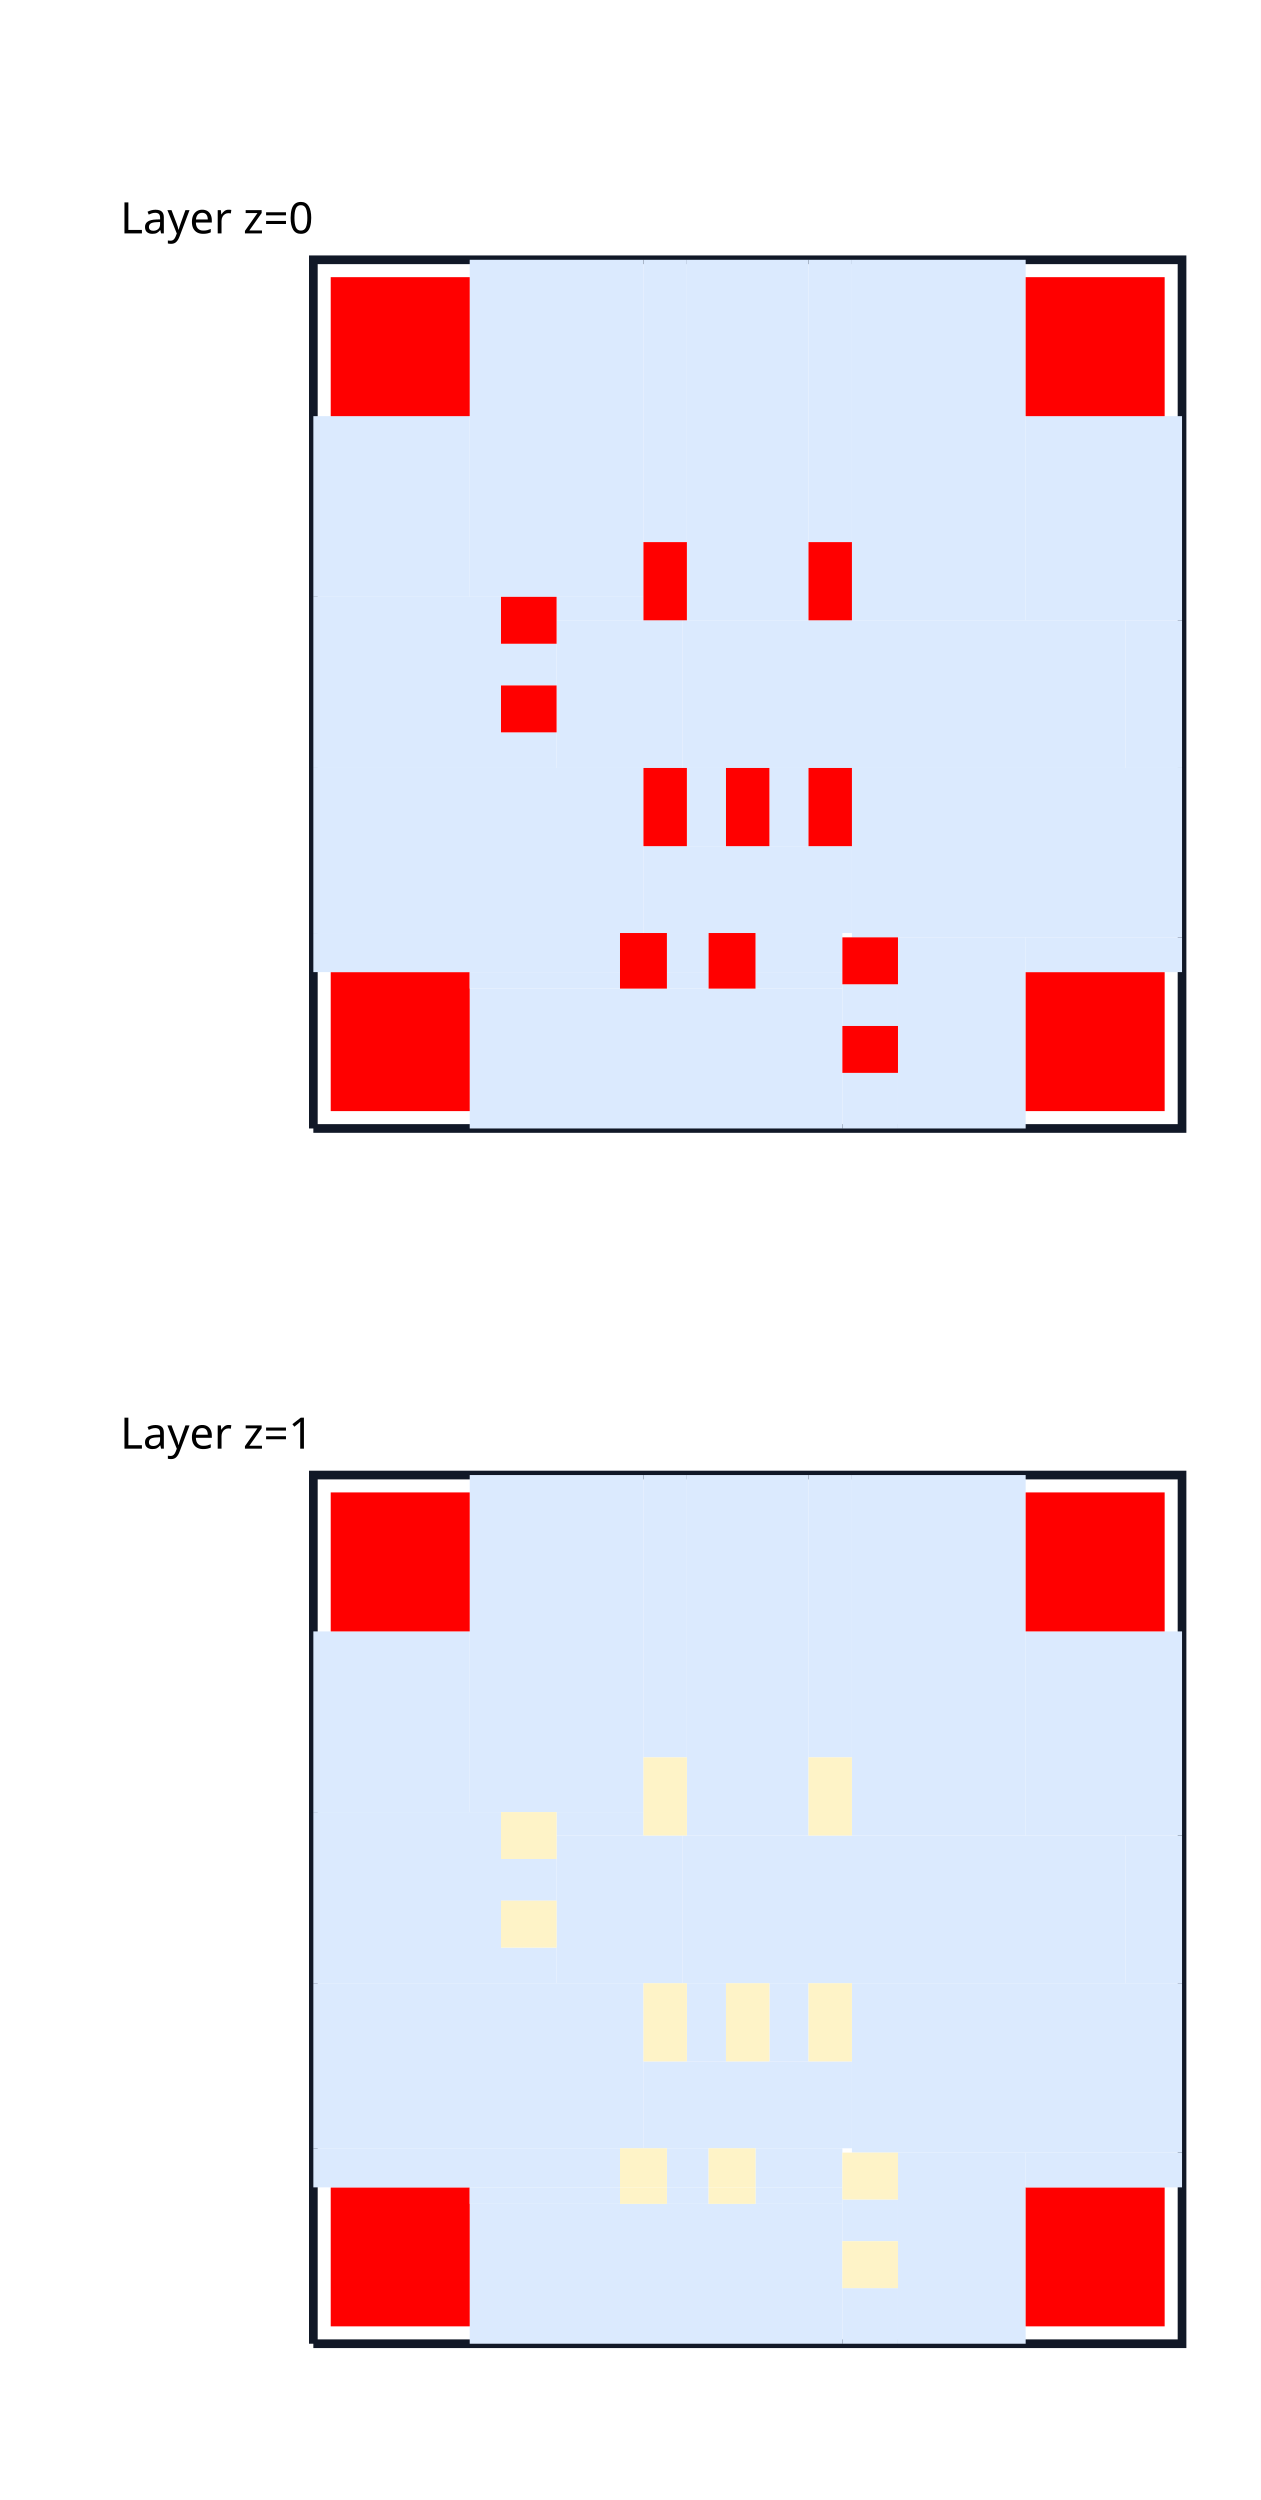
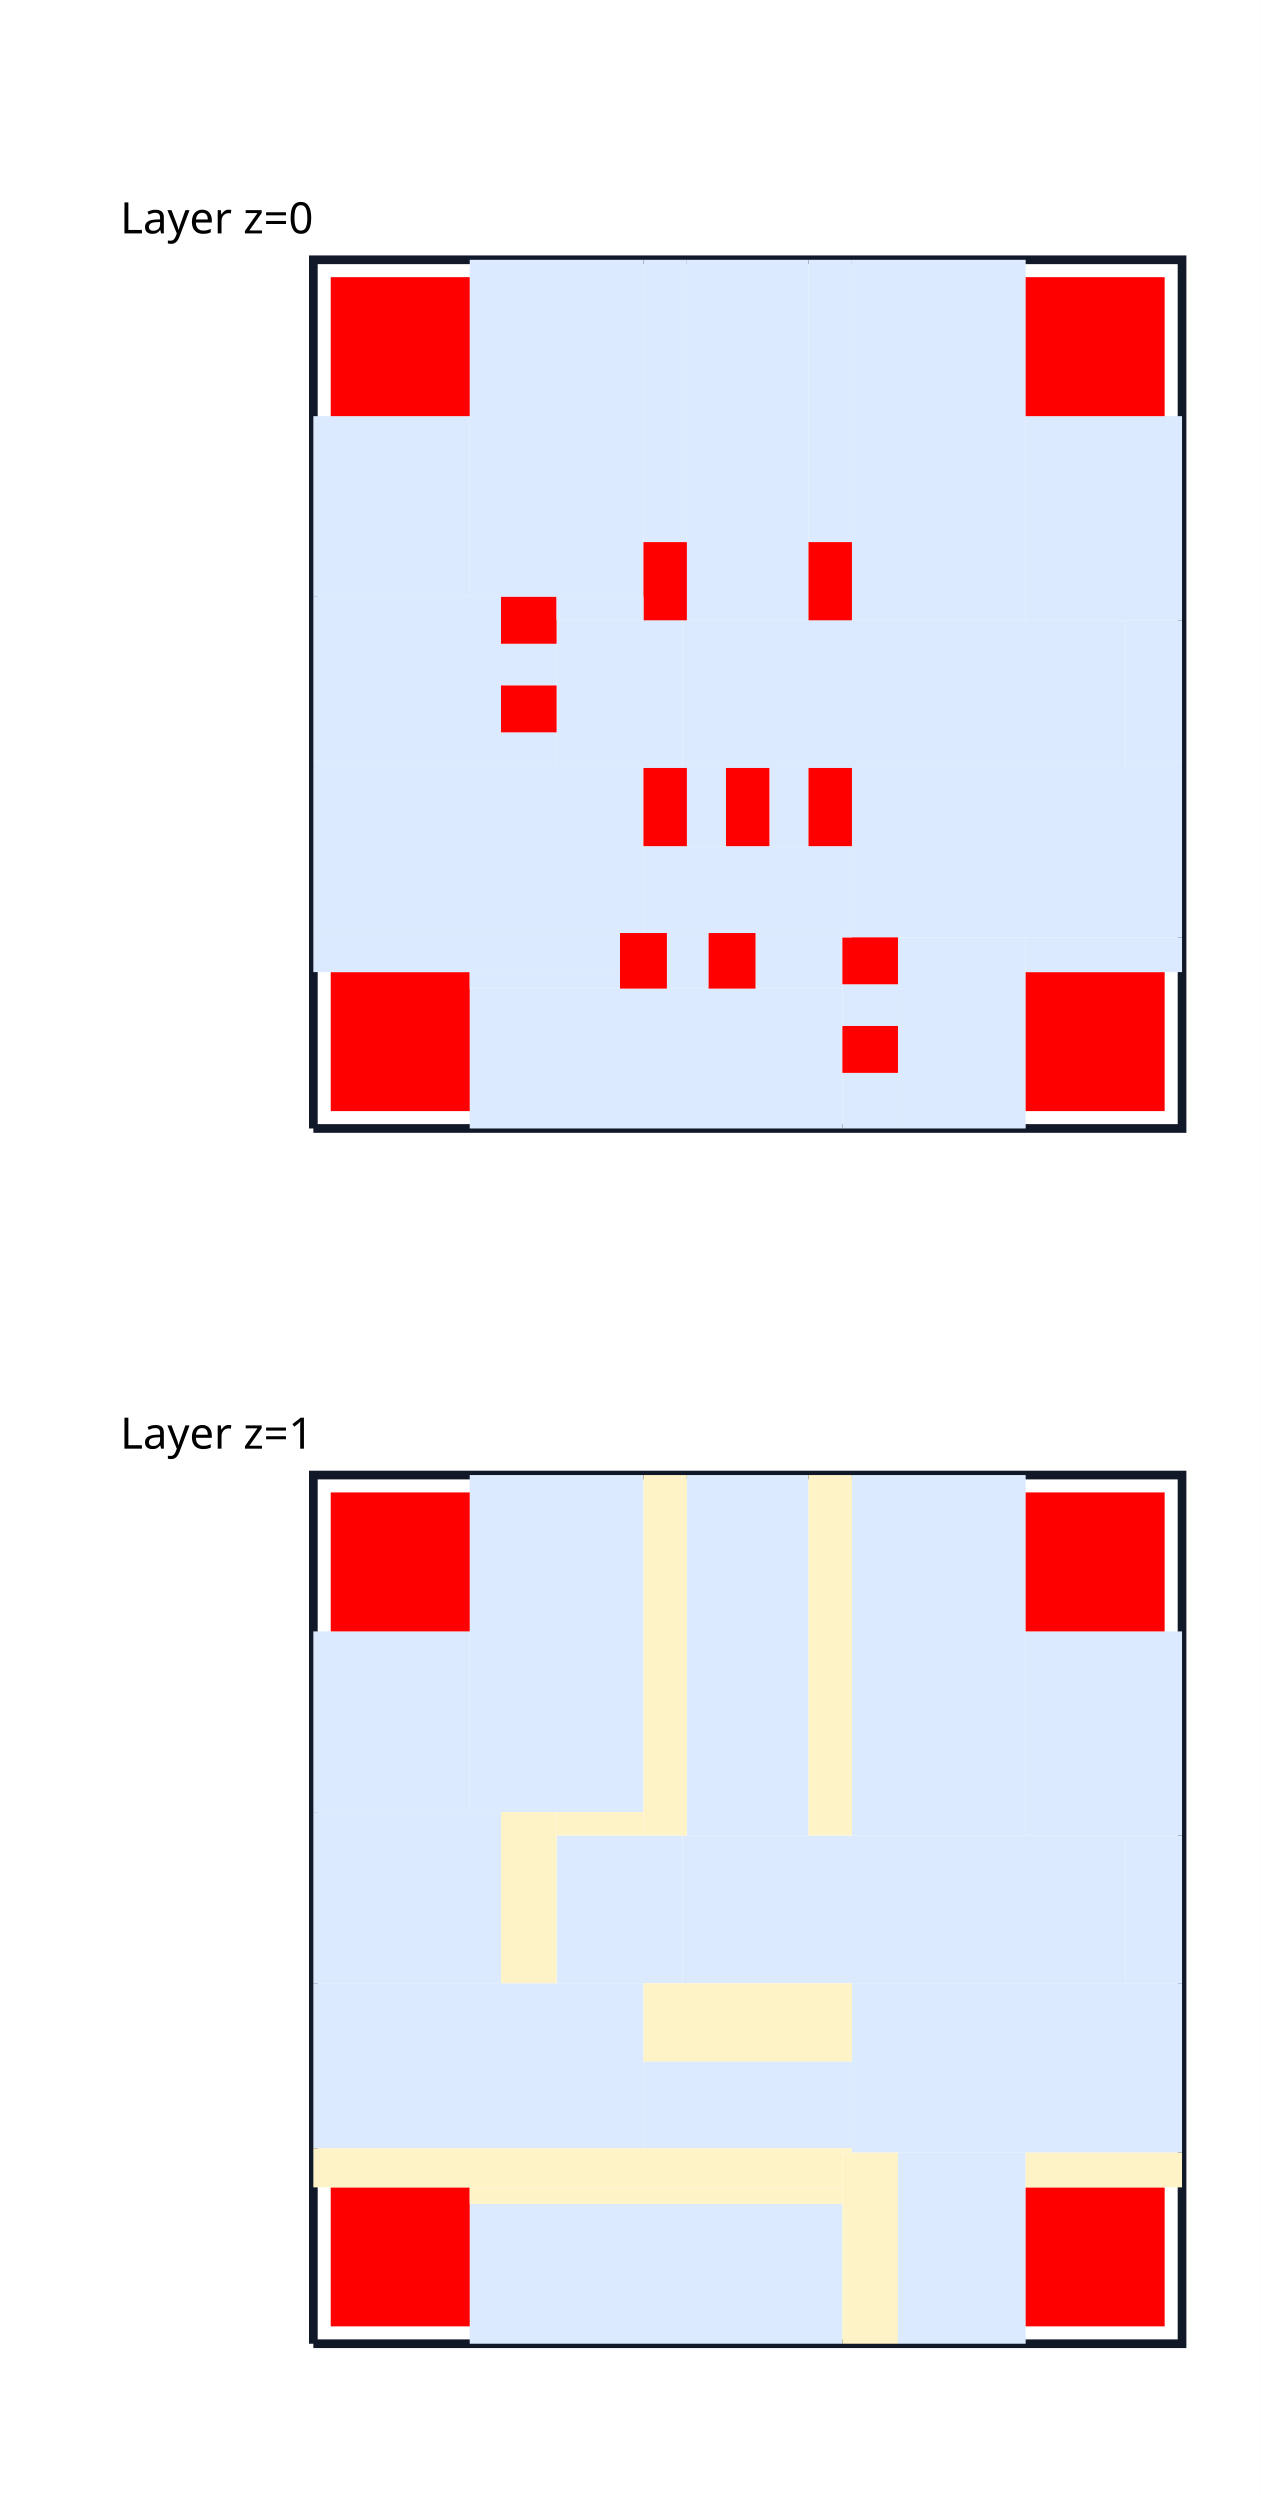
<svg xmlns="http://www.w3.org/2000/svg" width="640" height="1269" viewBox="0 0 640 1269">
  <rect width="100%" height="100%" fill="white" />
  <g>
    <polyline data-points="0,0 10,0 10,10 0,10 0,0" data-type="line" data-label="bounds" points="159.055,572.814 600,572.814 600,131.869 159.055,131.869 159.055,572.814" fill="none" stroke="#111827" stroke-width="4.409" />
  </g>
  <g>
    <polyline data-points="0,-13.989588958333332 10,-13.989588958333332 10,-3.989588958333332 0,-3.989588958333332 0,-13.989588958333332" data-type="line" data-label="bounds" points="159.055,1189.677 600,1189.677 600,748.733 159.055,748.733 159.055,1189.677" fill="none" stroke="#111827" stroke-width="4.409" />
  </g>
  <g>
    <rect data-type="rect" data-label="node" data-x="6.799999499999999" data-y="5" x="346.46" y="314.862" width="224.875" height="74.958" fill="#dbeafe" stroke="black" stroke-width="0.023" />
  </g>
  <g>
    <rect data-type="rect" data-label="node" data-x="3.525061" data-y="5" x="282.521" y="314.862" width="63.939" height="74.958" fill="#dbeafe" stroke="black" stroke-width="0.023" />
  </g>
  <g>
    <rect data-type="rect" data-label="node" data-x="5.0000005000000005" data-y="7.924986499999999" x="348.663" y="131.869" width="61.729" height="182.993" fill="#dbeafe" stroke="black" stroke-width="0.023" />
  </g>
  <g>
    <rect data-type="rect" data-label="node" data-x="1.9000205" data-y="3.2000279999999997" x="159.055" y="389.82" width="167.561" height="83.779" fill="#dbeafe" stroke="black" stroke-width="0.023" />
  </g>
  <g>
    <rect data-type="rect" data-label="node" data-x="2.8000204999999996" data-y="8.0599865" x="238.425" y="131.869" width="88.191" height="171.088" fill="#dbeafe" stroke="black" stroke-width="0.023" />
  </g>
  <g>
    <rect data-type="rect" data-label="node" data-x="8.0999795" data-y="3.1750279999999997" x="432.439" y="389.82" width="167.561" height="85.984" fill="#dbeafe" stroke="black" stroke-width="0.023" />
  </g>
  <g>
    <rect data-type="rect" data-label="node" data-x="7.1999794999999995" data-y="7.924986499999999" x="432.439" y="131.869" width="88.191" height="182.993" fill="#dbeafe" stroke="black" stroke-width="0.023" />
  </g>
  <g>
    <rect data-type="rect" data-label="node" data-x="5" data-y="2.750029" x="326.616" y="429.505" width="105.823" height="44.094" fill="#dbeafe" stroke="black" stroke-width="0.023" />
  </g>
  <g>
    <rect data-type="rect" data-label="node" data-x="1.0800205" data-y="5.135" x="159.055" y="302.957" width="95.246" height="86.864" fill="#dbeafe" stroke="black" stroke-width="0.023" />
  </g>
  <g>
    <rect data-type="rect" data-label="node" data-x="0.8999999999999999" data-y="7.1599865" x="159.055" y="211.239" width="79.37" height="91.718" fill="#dbeafe" stroke="black" stroke-width="0.023" />
  </g>
  <g>
    <rect data-type="rect" data-label="node" data-x="3.9450204999999996" data-y="0.8050145" x="238.425" y="501.82" width="189.167" height="70.993" fill="#dbeafe" stroke="black" stroke-width="0.023" />
  </g>
  <g>
    <rect data-type="rect" data-label="node" data-x="7.4650205" data-y="1.1000145" x="455.813" y="475.804" width="64.817" height="97.009" fill="#dbeafe" stroke="black" stroke-width="0.023" />
  </g>
  <g>
    <rect data-type="rect" data-label="node" data-x="9.1" data-y="7.024986499999999" x="520.63" y="211.239" width="79.37" height="103.623" fill="#dbeafe" stroke="black" stroke-width="0.023" />
  </g>
  <g>
    <rect data-type="rect" data-label="node" data-x="9.674958999999998" data-y="5" x="571.335" y="314.862" width="28.665" height="74.958" fill="#dbeafe" stroke="black" stroke-width="0.023" />
  </g>
  <g>
    <rect data-type="rect" data-label="node" data-x="1" data-y="1" x="167.874" y="493.444" width="70.551" height="70.551" fill="red" stroke="black" stroke-width="0.023" />
  </g>
  <g>
    <rect data-type="rect" data-label="node" data-x="1" data-y="9" x="167.874" y="140.688" width="70.551" height="70.551" fill="red" stroke="black" stroke-width="0.023" />
  </g>
  <g>
    <rect data-type="rect" data-label="node" data-x="9" data-y="9" x="520.63" y="140.688" width="70.551" height="70.551" fill="red" stroke="black" stroke-width="0.023" />
  </g>
  <g>
    <rect data-type="rect" data-label="node" data-x="9" data-y="1" x="520.63" y="493.444" width="70.551" height="70.551" fill="red" stroke="black" stroke-width="0.023" />
  </g>
  <g>
    <rect data-type="rect" data-label="node" data-x="1.7650204999999999" data-y="2.0250144999999997" x="159.055" y="473.6" width="155.655" height="19.844" fill="#dbeafe" stroke="black" stroke-width="0.023" />
  </g>
  <g>
-     <rect data-type="rect" data-label="node" data-x="4.310041" data-y="2.0250144999999997" x="338.521" y="473.6" width="21.165" height="19.844" fill="#dbeafe" stroke="black" stroke-width="0.023" />
-   </g>
-   <g>
-     <rect data-type="rect" data-label="node" data-x="5.590040999999999" data-y="2.0250144999999997" x="383.498" y="473.6" width="44.094" height="19.844" fill="#dbeafe" stroke="black" stroke-width="0.023" />
+     <rect data-type="rect" data-label="node" data-x="2.480041" data-y="4.3549999999999995" x="254.301" y="371.744" width="28.22" height="18.076" fill="#dbeafe" stroke="black" stroke-width="0.023" />
+   </g>
+   <g>
+     <rect data-type="rect" data-label="node" data-x="2.480041" data-y="5.339972999999999" x="254.301" y="326.768" width="28.22" height="21.165" fill="#dbeafe" stroke="black" stroke-width="0.023" />
+   </g>
+   <g>
+     <rect data-type="rect" data-label="node" data-x="4.310041" data-y="1.930029" x="338.521" y="473.6" width="21.165" height="28.22" fill="#dbeafe" stroke="black" stroke-width="0.023" />
+   </g>
+   <g>
+     <rect data-type="rect" data-label="node" data-x="4.0500405" data-y="8.3749855" x="326.616" y="131.869" width="22.047" height="143.308" fill="#dbeafe" stroke="black" stroke-width="0.023" />
  </g>
  <g>
    <rect data-type="rect" data-label="node" data-x="4.5250205" data-y="3.7000279999999997" x="348.663" y="389.82" width="19.841" height="39.685" fill="#dbeafe" stroke="black" stroke-width="0.023" />
  </g>
  <g>
    <rect data-type="rect" data-label="node" data-x="5.4749795" data-y="3.7000279999999997" x="390.551" y="389.82" width="19.841" height="39.685" fill="#dbeafe" stroke="black" stroke-width="0.023" />
  </g>
  <g>
-     <rect data-type="rect" data-label="node" data-x="4.0500405" data-y="8.3749855" x="326.616" y="131.869" width="22.047" height="143.308" fill="#dbeafe" stroke="black" stroke-width="0.023" />
+     <rect data-type="rect" data-label="node" data-x="5.590040999999999" data-y="1.930029" x="383.498" y="473.6" width="44.094" height="28.22" fill="#dbeafe" stroke="black" stroke-width="0.023" />
+   </g>
+   <g>
+     <rect data-type="rect" data-label="node" data-x="6.410041" data-y="0.3200145" x="427.592" y="544.592" width="28.22" height="28.222" fill="#dbeafe" stroke="black" stroke-width="0.023" />
  </g>
  <g>
    <rect data-type="rect" data-label="node" data-x="5.94996" data-y="8.3749855" x="410.392" y="131.869" width="22.047" height="143.308" fill="#dbeafe" stroke="black" stroke-width="0.023" />
  </g>
  <g>
-     <rect data-type="rect" data-label="node" data-x="6.410041" data-y="0.3200145" x="427.592" y="544.592" width="28.22" height="28.222" fill="#dbeafe" stroke="black" stroke-width="0.023" />
-   </g>
-   <g>
    <rect data-type="rect" data-label="node" data-x="6.410041" data-y="1.420029" x="427.592" y="499.615" width="28.22" height="21.165" fill="#dbeafe" stroke="black" stroke-width="0.023" />
  </g>
  <g>
-     <rect data-type="rect" data-label="node" data-x="2.480041" data-y="4.3549999999999995" x="254.301" y="371.744" width="28.22" height="18.076" fill="#dbeafe" stroke="black" stroke-width="0.023" />
-   </g>
-   <g>
-     <rect data-type="rect" data-label="node" data-x="2.480041" data-y="5.339972999999999" x="254.301" y="326.768" width="28.22" height="21.165" fill="#dbeafe" stroke="black" stroke-width="0.023" />
+     <rect data-type="rect" data-label="node" data-x="9.1" data-y="2.0000145" x="520.63" y="475.804" width="79.37" height="17.639" fill="#dbeafe" stroke="black" stroke-width="0.023" />
+   </g>
+   <g>
+     <rect data-type="rect" data-label="node" data-x="4.050040000000138" data-y="3.7000280000000316" x="326.616" y="389.82" width="22.047" height="39.685" fill="red" stroke="black" stroke-width="0.023" />
+   </g>
+   <g>
+     <rect data-type="rect" data-label="node" data-x="4.999999999999943" data-y="3.7000280000000316" x="368.504" y="389.82" width="22.047" height="39.685" fill="red" stroke="black" stroke-width="0.023" />
+   </g>
+   <g>
+     <rect data-type="rect" data-label="node" data-x="5.949959999999862" data-y="3.7000280000000316" x="410.392" y="389.82" width="22.047" height="39.685" fill="red" stroke="black" stroke-width="0.023" />
+   </g>
+   <g>
+     <rect data-type="rect" data-label="node" data-x="5.949959999999862" data-y="6.299971999999968" x="410.392" y="275.177" width="22.047" height="39.685" fill="red" stroke="black" stroke-width="0.023" />
+   </g>
+   <g>
+     <rect data-type="rect" data-label="node" data-x="4.050040000000138" data-y="6.299971999999968" x="326.616" y="275.177" width="22.047" height="39.685" fill="red" stroke="black" stroke-width="0.023" />
+   </g>
+   <g>
+     <rect data-type="rect" data-label="node" data-x="2.480040500000138" data-y="5.849972899999967" x="254.301" y="302.957" width="28.22" height="23.811" fill="red" stroke="black" stroke-width="0.023" />
+   </g>
+   <g>
+     <rect data-type="rect" data-label="node" data-x="2.480040500000138" data-y="4.829972899999968" x="254.301" y="347.933" width="28.22" height="23.811" fill="red" stroke="black" stroke-width="0.023" />
+   </g>
+   <g>
+     <rect data-type="rect" data-label="node" data-x="3.8000405000001383" data-y="1.9300289000000315" x="314.71" y="473.6" width="23.811" height="28.22" fill="red" stroke="black" stroke-width="0.023" />
+   </g>
+   <g>
+     <rect data-type="rect" data-label="node" data-x="4.820040500000138" data-y="1.9300289000000315" x="359.687" y="473.6" width="23.811" height="28.22" fill="red" stroke="black" stroke-width="0.023" />
+   </g>
+   <g>
+     <rect data-type="rect" data-label="node" data-x="6.410040500000138" data-y="0.9100289000000319" x="427.592" y="520.781" width="28.22" height="23.811" fill="red" stroke="black" stroke-width="0.023" />
+   </g>
+   <g>
+     <rect data-type="rect" data-label="node" data-x="6.410040500000138" data-y="1.9300289000000315" x="427.592" y="475.804" width="28.22" height="23.811" fill="red" stroke="black" stroke-width="0.023" />
+   </g>
+   <g>
+     <rect data-type="rect" data-label="node" data-x="3.300040750000069" data-y="5.984973" x="282.521" y="302.957" width="44.094" height="11.906" fill="#dbeafe" stroke="black" stroke-width="0.023" />
+   </g>
+   <g>
+     <rect data-type="rect" data-label="node" data-x="6.145" data-y="2.225029" x="427.592" y="473.6" width="4.847" height="2.205" fill="#dbeafe" stroke="black" stroke-width="0.023" />
  </g>
  <g>
    <rect data-type="rect" data-label="node" data-x="2.6650202500000693" data-y="1.7050144999999999" x="238.425" y="493.444" width="76.285" height="8.377" fill="#dbeafe" stroke="black" stroke-width="0.023" />
  </g>
  <g>
-     <rect data-type="rect" data-label="node" data-x="4.310041" data-y="1.7050144999999999" x="338.521" y="493.444" width="21.165" height="8.377" fill="#dbeafe" stroke="black" stroke-width="0.023" />
-   </g>
-   <g>
-     <rect data-type="rect" data-label="node" data-x="5.590040999999999" data-y="1.7050144999999999" x="383.498" y="493.444" width="44.094" height="8.377" fill="#dbeafe" stroke="black" stroke-width="0.023" />
-   </g>
-   <g>
-     <rect data-type="rect" data-label="node" data-x="9.1" data-y="2.0000145" x="520.63" y="475.804" width="79.37" height="17.639" fill="#dbeafe" stroke="black" stroke-width="0.023" />
-   </g>
-   <g>
-     <rect data-type="rect" data-label="node" data-x="3.300040750000069" data-y="5.984973" x="282.521" y="302.957" width="44.094" height="11.906" fill="#dbeafe" stroke="black" stroke-width="0.023" />
-   </g>
-   <g>
-     <rect data-type="rect" data-label="node" data-x="4.050040000000138" data-y="3.7000280000000316" x="326.616" y="389.82" width="22.047" height="39.685" fill="red" stroke="black" stroke-width="0.023" />
-   </g>
-   <g>
-     <rect data-type="rect" data-label="node" data-x="4.999999999999943" data-y="3.7000280000000316" x="368.504" y="389.82" width="22.047" height="39.685" fill="red" stroke="black" stroke-width="0.023" />
-   </g>
-   <g>
-     <rect data-type="rect" data-label="node" data-x="5.949959999999862" data-y="3.7000280000000316" x="410.392" y="389.82" width="22.047" height="39.685" fill="red" stroke="black" stroke-width="0.023" />
-   </g>
-   <g>
-     <rect data-type="rect" data-label="node" data-x="5.949959999999862" data-y="6.299971999999968" x="410.392" y="275.177" width="22.047" height="39.685" fill="red" stroke="black" stroke-width="0.023" />
-   </g>
-   <g>
-     <rect data-type="rect" data-label="node" data-x="4.050040000000138" data-y="6.299971999999968" x="326.616" y="275.177" width="22.047" height="39.685" fill="red" stroke="black" stroke-width="0.023" />
-   </g>
-   <g>
-     <rect data-type="rect" data-label="node" data-x="2.480040500000138" data-y="5.849972899999967" x="254.301" y="302.957" width="28.22" height="23.811" fill="red" stroke="black" stroke-width="0.023" />
-   </g>
-   <g>
-     <rect data-type="rect" data-label="node" data-x="2.480040500000138" data-y="4.829972899999968" x="254.301" y="347.933" width="28.22" height="23.811" fill="red" stroke="black" stroke-width="0.023" />
-   </g>
-   <g>
-     <rect data-type="rect" data-label="node" data-x="3.8000405000001383" data-y="1.9300289000000315" x="314.71" y="473.6" width="23.811" height="28.22" fill="red" stroke="black" stroke-width="0.023" />
-   </g>
-   <g>
-     <rect data-type="rect" data-label="node" data-x="4.820040500000138" data-y="1.9300289000000315" x="359.687" y="473.6" width="23.811" height="28.22" fill="red" stroke="black" stroke-width="0.023" />
-   </g>
-   <g>
-     <rect data-type="rect" data-label="node" data-x="6.410040500000138" data-y="0.9100289000000319" x="427.592" y="520.781" width="28.22" height="23.811" fill="red" stroke="black" stroke-width="0.023" />
-   </g>
-   <g>
-     <rect data-type="rect" data-label="node" data-x="6.410040500000138" data-y="1.9300289000000315" x="427.592" y="475.804" width="28.22" height="23.811" fill="red" stroke="black" stroke-width="0.023" />
-   </g>
-   <g>
    <rect data-type="rect" data-label="node" data-x="6.799999499999999" data-y="-8.989588958333332" x="346.46" y="931.726" width="224.875" height="74.958" fill="#dbeafe" stroke="black" stroke-width="0.023" />
  </g>
  <g>
    <rect data-type="rect" data-label="node" data-x="3.525061" data-y="-8.989588958333332" x="282.521" y="931.726" width="63.939" height="74.958" fill="#dbeafe" stroke="black" stroke-width="0.023" />
  </g>
  <g>
    <rect data-type="rect" data-label="node" data-x="5.0000005000000005" data-y="-6.064602458333333" x="348.663" y="748.733" width="61.729" height="182.993" fill="#dbeafe" stroke="black" stroke-width="0.023" />
  </g>
  <g>
    <rect data-type="rect" data-label="node" data-x="1.9000205" data-y="-10.789560958333333" x="159.055" y="1006.684" width="167.561" height="83.779" fill="#dbeafe" stroke="black" stroke-width="0.023" />
  </g>
  <g>
    <rect data-type="rect" data-label="node" data-x="2.8000204999999996" data-y="-5.929602458333331" x="238.425" y="748.733" width="88.191" height="171.088" fill="#dbeafe" stroke="black" stroke-width="0.023" />
  </g>
  <g>
    <rect data-type="rect" data-label="node" data-x="8.0999795" data-y="-10.814560958333333" x="432.439" y="1006.684" width="167.561" height="85.984" fill="#dbeafe" stroke="black" stroke-width="0.023" />
  </g>
  <g>
    <rect data-type="rect" data-label="node" data-x="7.1999794999999995" data-y="-6.064602458333333" x="432.439" y="748.733" width="88.191" height="182.993" fill="#dbeafe" stroke="black" stroke-width="0.023" />
  </g>
  <g>
    <rect data-type="rect" data-label="node" data-x="5" data-y="-11.239559958333333" x="326.616" y="1046.369" width="105.823" height="44.094" fill="#dbeafe" stroke="black" stroke-width="0.023" />
  </g>
  <g>
    <rect data-type="rect" data-label="node" data-x="1.0800205" data-y="-8.854588958333332" x="159.055" y="919.82" width="95.246" height="86.864" fill="#dbeafe" stroke="black" stroke-width="0.023" />
  </g>
  <g>
    <rect data-type="rect" data-label="node" data-x="0.8999999999999999" data-y="-6.829602458333333" x="159.055" y="828.103" width="79.37" height="91.718" fill="#dbeafe" stroke="black" stroke-width="0.023" />
  </g>
  <g>
    <rect data-type="rect" data-label="node" data-x="3.9450204999999996" data-y="-13.184574458333332" x="238.425" y="1118.684" width="189.167" height="70.993" fill="#dbeafe" stroke="black" stroke-width="0.023" />
  </g>
  <g>
    <rect data-type="rect" data-label="node" data-x="7.4650205" data-y="-12.889574458333332" x="455.813" y="1092.668" width="64.817" height="97.009" fill="#dbeafe" stroke="black" stroke-width="0.023" />
  </g>
  <g>
    <rect data-type="rect" data-label="node" data-x="9.1" data-y="-6.964602458333333" x="520.63" y="828.103" width="79.37" height="103.623" fill="#dbeafe" stroke="black" stroke-width="0.023" />
  </g>
  <g>
    <rect data-type="rect" data-label="node" data-x="9.674958999999998" data-y="-8.989588958333332" x="571.335" y="931.726" width="28.665" height="74.958" fill="#dbeafe" stroke="black" stroke-width="0.023" />
  </g>
  <g>
    <rect data-type="rect" data-label="node" data-x="1" data-y="-12.989588958333332" x="167.874" y="1110.307" width="70.551" height="70.551" fill="red" stroke="black" stroke-width="0.023" />
  </g>
  <g>
    <rect data-type="rect" data-label="node" data-x="1" data-y="-4.989588958333332" x="167.874" y="757.551" width="70.551" height="70.551" fill="red" stroke="black" stroke-width="0.023" />
  </g>
  <g>
    <rect data-type="rect" data-label="node" data-x="9" data-y="-4.989588958333332" x="520.63" y="757.551" width="70.551" height="70.551" fill="red" stroke="black" stroke-width="0.023" />
  </g>
  <g>
    <rect data-type="rect" data-label="node" data-x="9" data-y="-12.989588958333332" x="520.63" y="1110.307" width="70.551" height="70.551" fill="red" stroke="black" stroke-width="0.023" />
  </g>
  <g>
-     <rect data-type="rect" data-label="node" data-x="1.7650204999999999" data-y="-11.964574458333333" x="159.055" y="1090.464" width="155.655" height="19.844" fill="#dbeafe" stroke="black" stroke-width="0.023" />
-   </g>
-   <g>
-     <rect data-type="rect" data-label="node" data-x="4.310041" data-y="-11.964574458333333" x="338.521" y="1090.464" width="21.165" height="19.844" fill="#dbeafe" stroke="black" stroke-width="0.023" />
-   </g>
-   <g>
-     <rect data-type="rect" data-label="node" data-x="5.590040999999999" data-y="-11.964574458333333" x="383.498" y="1090.464" width="44.094" height="19.844" fill="#dbeafe" stroke="black" stroke-width="0.023" />
-   </g>
-   <g>
-     <rect data-type="rect" data-label="node" data-x="4.5250205" data-y="-10.289560958333333" x="348.663" y="1006.684" width="19.841" height="39.685" fill="#dbeafe" stroke="black" stroke-width="0.023" />
-   </g>
-   <g>
-     <rect data-type="rect" data-label="node" data-x="5.4749795" data-y="-10.289560958333333" x="390.551" y="1006.684" width="19.841" height="39.685" fill="#dbeafe" stroke="black" stroke-width="0.023" />
-   </g>
-   <g>
-     <rect data-type="rect" data-label="node" data-x="4.0500405" data-y="-5.614603458333333" x="326.616" y="748.733" width="22.047" height="143.308" fill="#dbeafe" stroke="black" stroke-width="0.023" />
-   </g>
-   <g>
-     <rect data-type="rect" data-label="node" data-x="5.94996" data-y="-5.614603458333333" x="410.392" y="748.733" width="22.047" height="143.308" fill="#dbeafe" stroke="black" stroke-width="0.023" />
-   </g>
-   <g>
-     <rect data-type="rect" data-label="node" data-x="6.410041" data-y="-13.669574458333333" x="427.592" y="1161.456" width="28.22" height="28.222" fill="#dbeafe" stroke="black" stroke-width="0.023" />
-   </g>
-   <g>
-     <rect data-type="rect" data-label="node" data-x="6.410041" data-y="-12.569559958333333" x="427.592" y="1116.479" width="28.22" height="21.165" fill="#dbeafe" stroke="black" stroke-width="0.023" />
-   </g>
-   <g>
-     <rect data-type="rect" data-label="node" data-x="2.480041" data-y="-9.634588958333332" x="254.301" y="988.608" width="28.22" height="18.076" fill="#dbeafe" stroke="black" stroke-width="0.023" />
-   </g>
-   <g>
-     <rect data-type="rect" data-label="node" data-x="2.480041" data-y="-8.649615958333333" x="254.301" y="943.631" width="28.22" height="21.165" fill="#dbeafe" stroke="black" stroke-width="0.023" />
-   </g>
-   <g>
-     <rect data-type="rect" data-label="node" data-x="2.6650202500000693" data-y="-12.284574458333331" x="238.425" y="1110.307" width="76.285" height="8.377" fill="#dbeafe" stroke="black" stroke-width="0.023" />
-   </g>
-   <g>
-     <rect data-type="rect" data-label="node" data-x="4.310041" data-y="-12.284574458333331" x="338.521" y="1110.307" width="21.165" height="8.377" fill="#dbeafe" stroke="black" stroke-width="0.023" />
-   </g>
-   <g>
-     <rect data-type="rect" data-label="node" data-x="5.590040999999999" data-y="-12.284574458333331" x="383.498" y="1110.307" width="44.094" height="8.377" fill="#dbeafe" stroke="black" stroke-width="0.023" />
-   </g>
-   <g>
-     <rect data-type="rect" data-label="node" data-x="9.1" data-y="-11.989574458333333" x="520.63" y="1092.668" width="79.37" height="17.639" fill="#dbeafe" stroke="black" stroke-width="0.023" />
-   </g>
-   <g>
-     <rect data-type="rect" data-label="node" data-x="3.300040750000069" data-y="-8.004615958333332" x="282.521" y="919.82" width="44.094" height="11.906" fill="#dbeafe" stroke="black" stroke-width="0.023" />
-   </g>
-   <g>
-     <rect data-type="rect" data-label="node" data-x="4.0500405" data-y="-7.689616958333334" x="326.616" y="892.041" width="22.047" height="39.685" fill="#fef3c7" stroke="black" stroke-width="0.023" />
-   </g>
-   <g>
-     <rect data-type="rect" data-label="node" data-x="5.94996" data-y="-7.689616958333334" x="410.392" y="892.041" width="22.047" height="39.685" fill="#fef3c7" stroke="black" stroke-width="0.023" />
-   </g>
-   <g>
-     <rect data-type="rect" data-label="node" data-x="4.0500405" data-y="-10.289560958333333" x="326.616" y="1006.684" width="22.047" height="39.685" fill="#fef3c7" stroke="black" stroke-width="0.023" />
-   </g>
-   <g>
-     <rect data-type="rect" data-label="node" data-x="5" data-y="-10.289560958333333" x="368.504" y="1006.684" width="22.047" height="39.685" fill="#fef3c7" stroke="black" stroke-width="0.023" />
-   </g>
-   <g>
-     <rect data-type="rect" data-label="node" data-x="5.9499595" data-y="-10.289560958333333" x="410.392" y="1006.684" width="22.047" height="39.685" fill="#fef3c7" stroke="black" stroke-width="0.023" />
-   </g>
-   <g>
-     <rect data-type="rect" data-label="node" data-x="2.480041" data-y="-9.159615958333333" x="254.301" y="964.797" width="28.22" height="23.811" fill="#fef3c7" stroke="black" stroke-width="0.023" />
-   </g>
-   <g>
-     <rect data-type="rect" data-label="node" data-x="2.480041" data-y="-8.139615958333334" x="254.301" y="919.82" width="28.22" height="23.811" fill="#fef3c7" stroke="black" stroke-width="0.023" />
-   </g>
-   <g>
-     <rect data-type="rect" data-label="node" data-x="6.410041" data-y="-13.079559958333332" x="427.592" y="1137.645" width="28.22" height="23.811" fill="#fef3c7" stroke="black" stroke-width="0.023" />
-   </g>
-   <g>
-     <rect data-type="rect" data-label="node" data-x="6.410041" data-y="-12.059559958333333" x="427.592" y="1092.668" width="28.22" height="23.811" fill="#fef3c7" stroke="black" stroke-width="0.023" />
-   </g>
-   <g>
-     <rect data-type="rect" data-label="node" data-x="3.800041" data-y="-11.964574458333333" x="314.71" y="1090.464" width="23.811" height="19.844" fill="#fef3c7" stroke="black" stroke-width="0.023" />
-   </g>
-   <g>
-     <rect data-type="rect" data-label="node" data-x="4.820041" data-y="-11.964574458333333" x="359.687" y="1090.464" width="23.811" height="19.844" fill="#fef3c7" stroke="black" stroke-width="0.023" />
-   </g>
-   <g>
-     <rect data-type="rect" data-label="node" data-x="3.8000407500000692" data-y="-12.284574458333331" x="314.71" y="1110.307" width="23.811" height="8.377" fill="#fef3c7" stroke="black" stroke-width="0.023" />
-   </g>
-   <g>
-     <rect data-type="rect" data-label="node" data-x="4.820041" data-y="-12.284574458333331" x="359.687" y="1110.307" width="23.811" height="8.377" fill="#fef3c7" stroke="black" stroke-width="0.023" />
+     <rect data-type="rect" data-label="node" data-x="4.0500405" data-y="-6.064602458333333" x="326.616" y="748.733" width="22.047" height="182.993" fill="#fef3c7" stroke="black" stroke-width="0.023" />
+   </g>
+   <g>
+     <rect data-type="rect" data-label="node" data-x="5.94996" data-y="-6.064602458333333" x="410.392" y="748.733" width="22.047" height="182.993" fill="#fef3c7" stroke="black" stroke-width="0.023" />
+   </g>
+   <g>
+     <rect data-type="rect" data-label="node" data-x="5" data-y="-10.289560958333333" x="326.616" y="1006.684" width="105.823" height="39.685" fill="#fef3c7" stroke="black" stroke-width="0.023" />
+   </g>
+   <g>
+     <rect data-type="rect" data-label="node" data-x="9.1" data-y="-11.989574458333333" x="520.63" y="1092.668" width="79.37" height="17.639" fill="#fef3c7" stroke="black" stroke-width="0.023" />
+   </g>
+   <g>
+     <rect data-type="rect" data-label="node" data-x="2.480041" data-y="-8.854588958333332" x="254.301" y="919.82" width="28.22" height="86.864" fill="#fef3c7" stroke="black" stroke-width="0.023" />
+   </g>
+   <g>
+     <rect data-type="rect" data-label="node" data-x="6.410041" data-y="-12.889574458333332" x="427.592" y="1092.668" width="28.22" height="97.009" fill="#fef3c7" stroke="black" stroke-width="0.023" />
+   </g>
+   <g>
+     <rect data-type="rect" data-label="node" data-x="3.0450204999999997" data-y="-11.964574458333333" x="159.055" y="1090.464" width="268.537" height="19.844" fill="#fef3c7" stroke="black" stroke-width="0.023" />
+   </g>
+   <g>
+     <rect data-type="rect" data-label="node" data-x="3.300041" data-y="-8.004615958333332" x="282.521" y="919.82" width="44.094" height="11.906" fill="#fef3c7" stroke="black" stroke-width="0.023" />
+   </g>
+   <g>
+     <rect data-type="rect" data-label="node" data-x="6.145" data-y="-11.764559958333333" x="427.592" y="1090.464" width="4.847" height="2.205" fill="#fef3c7" stroke="black" stroke-width="0.023" />
+   </g>
+   <g>
+     <rect data-type="rect" data-label="node" data-x="3.9450204999999996" data-y="-12.284574458333331" x="238.425" y="1110.307" width="189.167" height="8.377" fill="#fef3c7" stroke="black" stroke-width="0.023" />
  </g>
  <text data-type="text" data-label="Layer z=0" data-x="0" data-y="10.691671166666666" x="159.055" y="101.37" fill="black" font-size="22.047" font-family="sans-serif" text-anchor="end" dominant-baseline="text-before-edge">Layer z=0</text>
  <text data-type="text" data-label="Layer z=1" data-x="0" data-y="-3.2979177916666664" x="159.055" y="718.234" fill="black" font-size="22.047" font-family="sans-serif" text-anchor="end" dominant-baseline="text-before-edge">Layer z=1</text>
  <g id="crosshair" style="display: none">
    <line id="crosshair-h" y1="0" y2="1269" stroke="#666" stroke-width="0.5" />
    <line id="crosshair-v" x1="0" x2="640" stroke="#666" stroke-width="0.5" />
    <text id="coordinates" font-family="monospace" font-size="12" fill="#666" />
  </g>
</svg>
